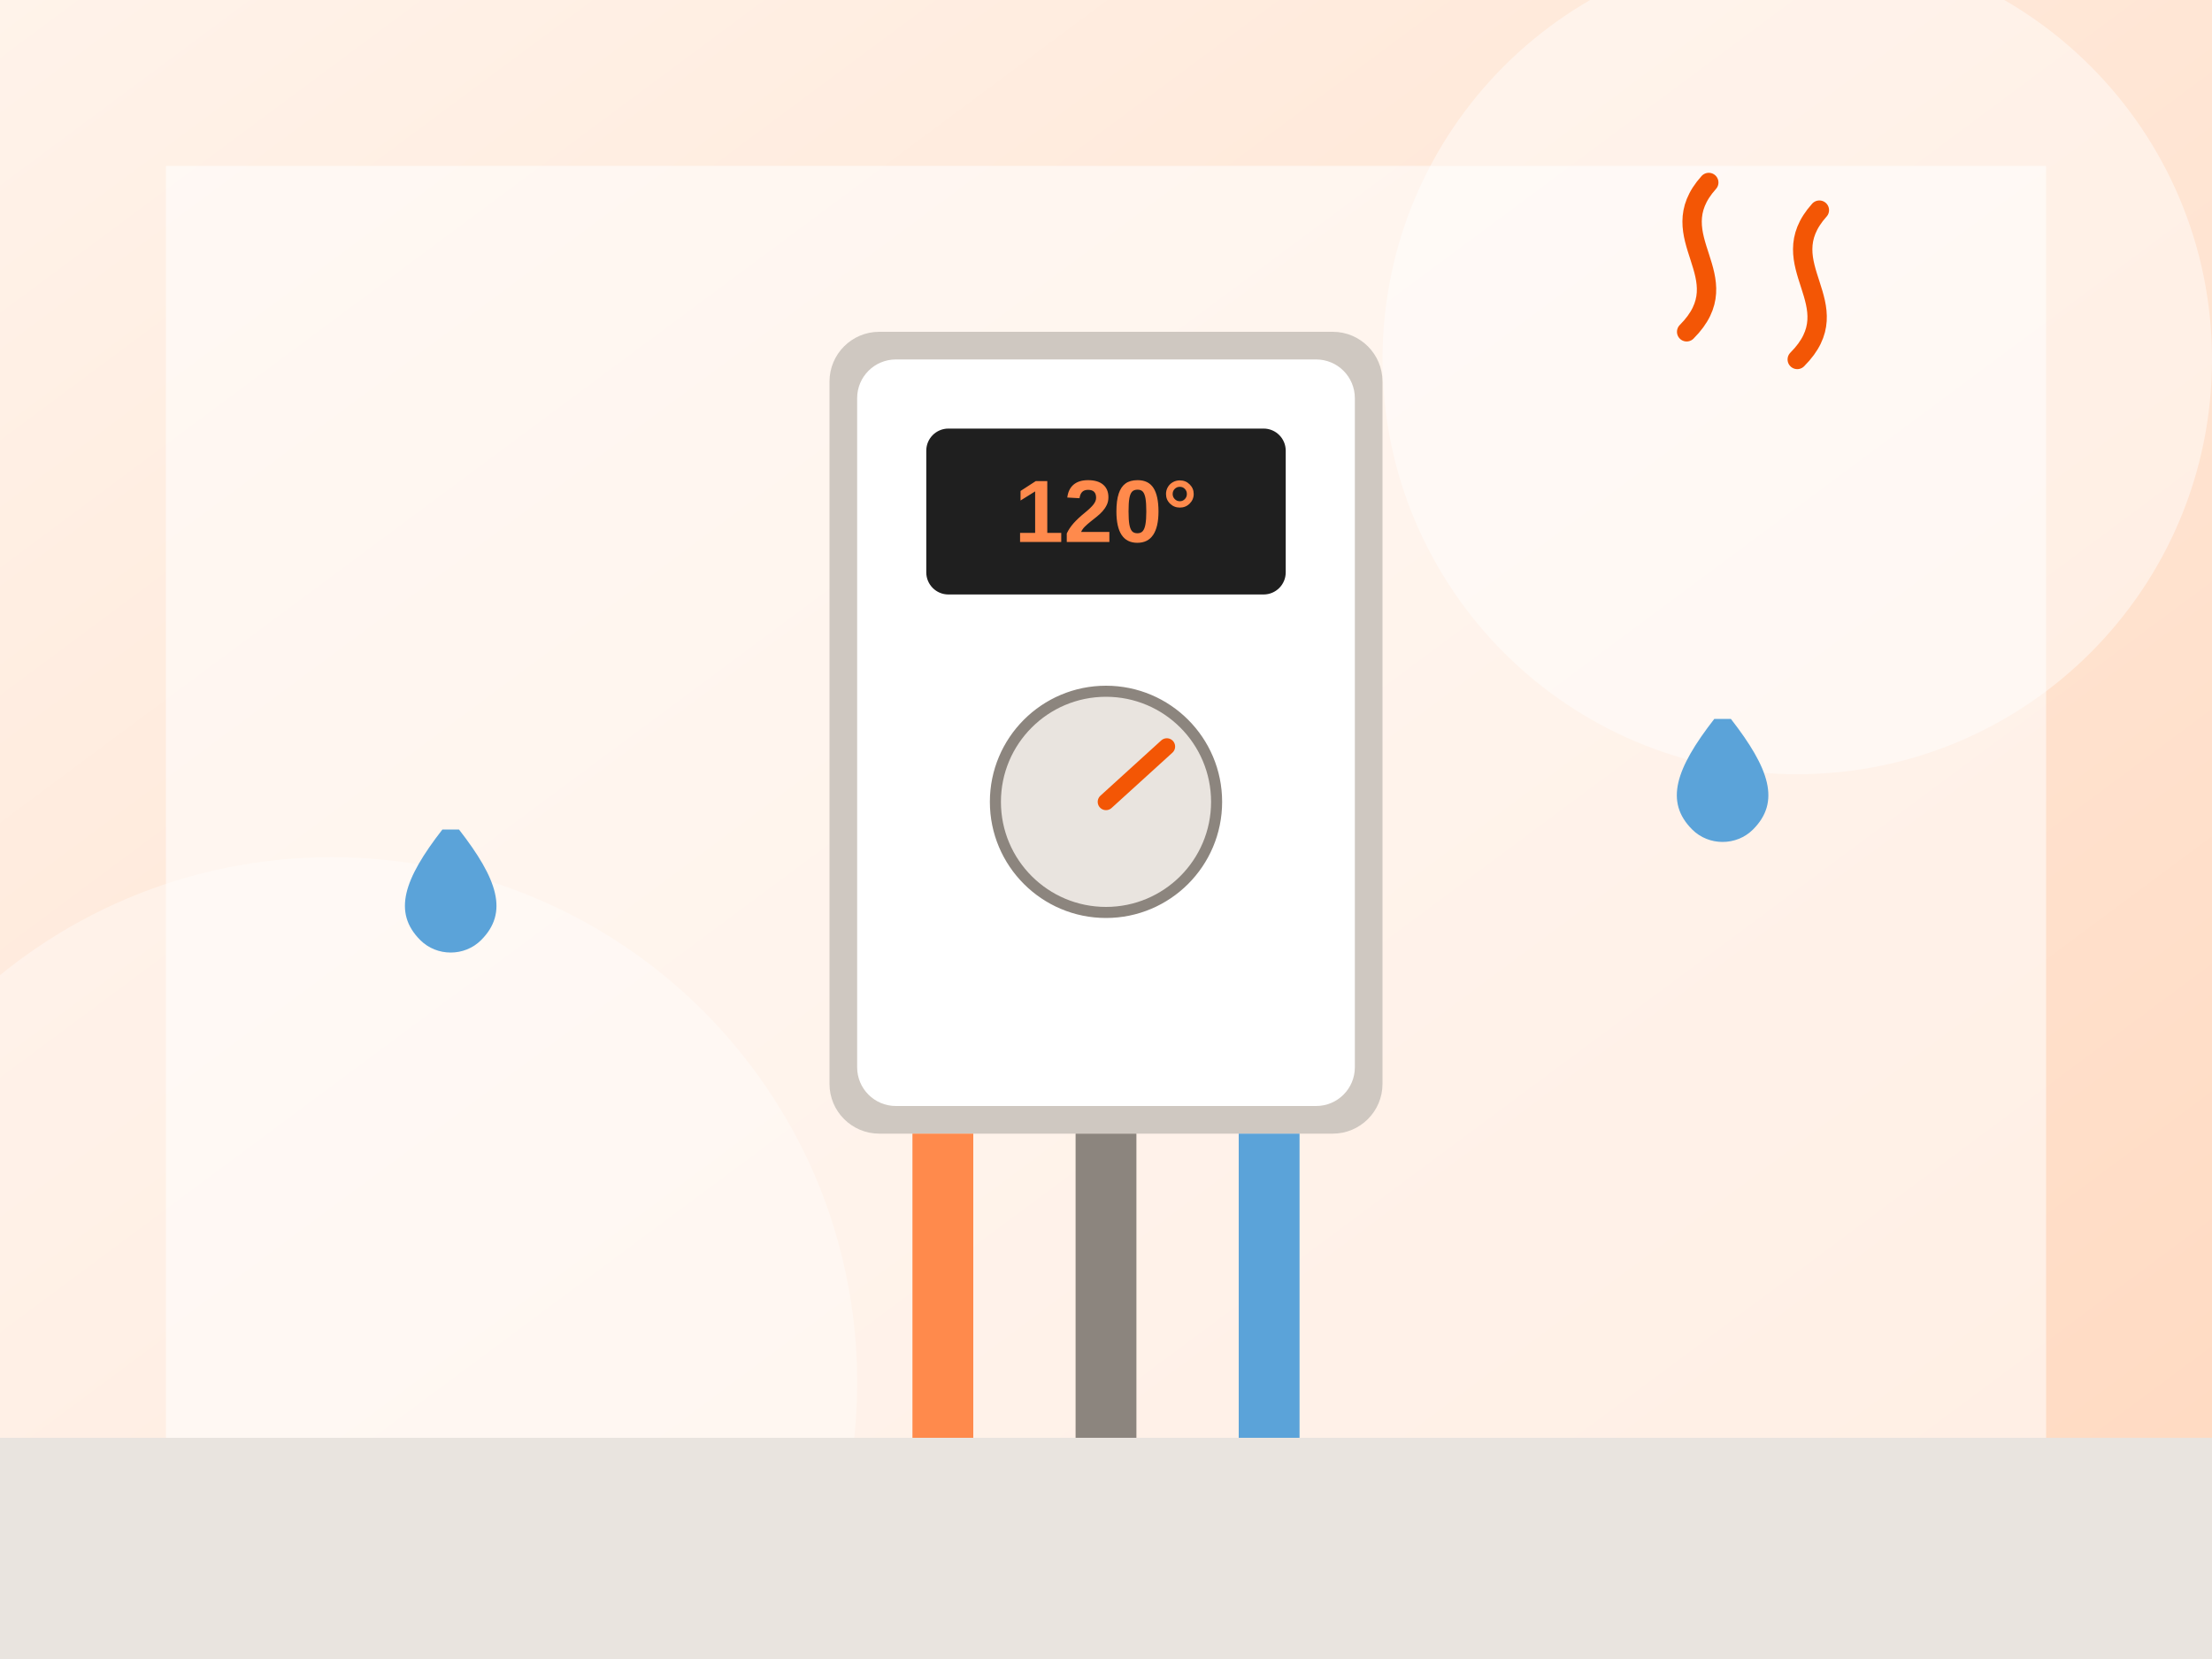
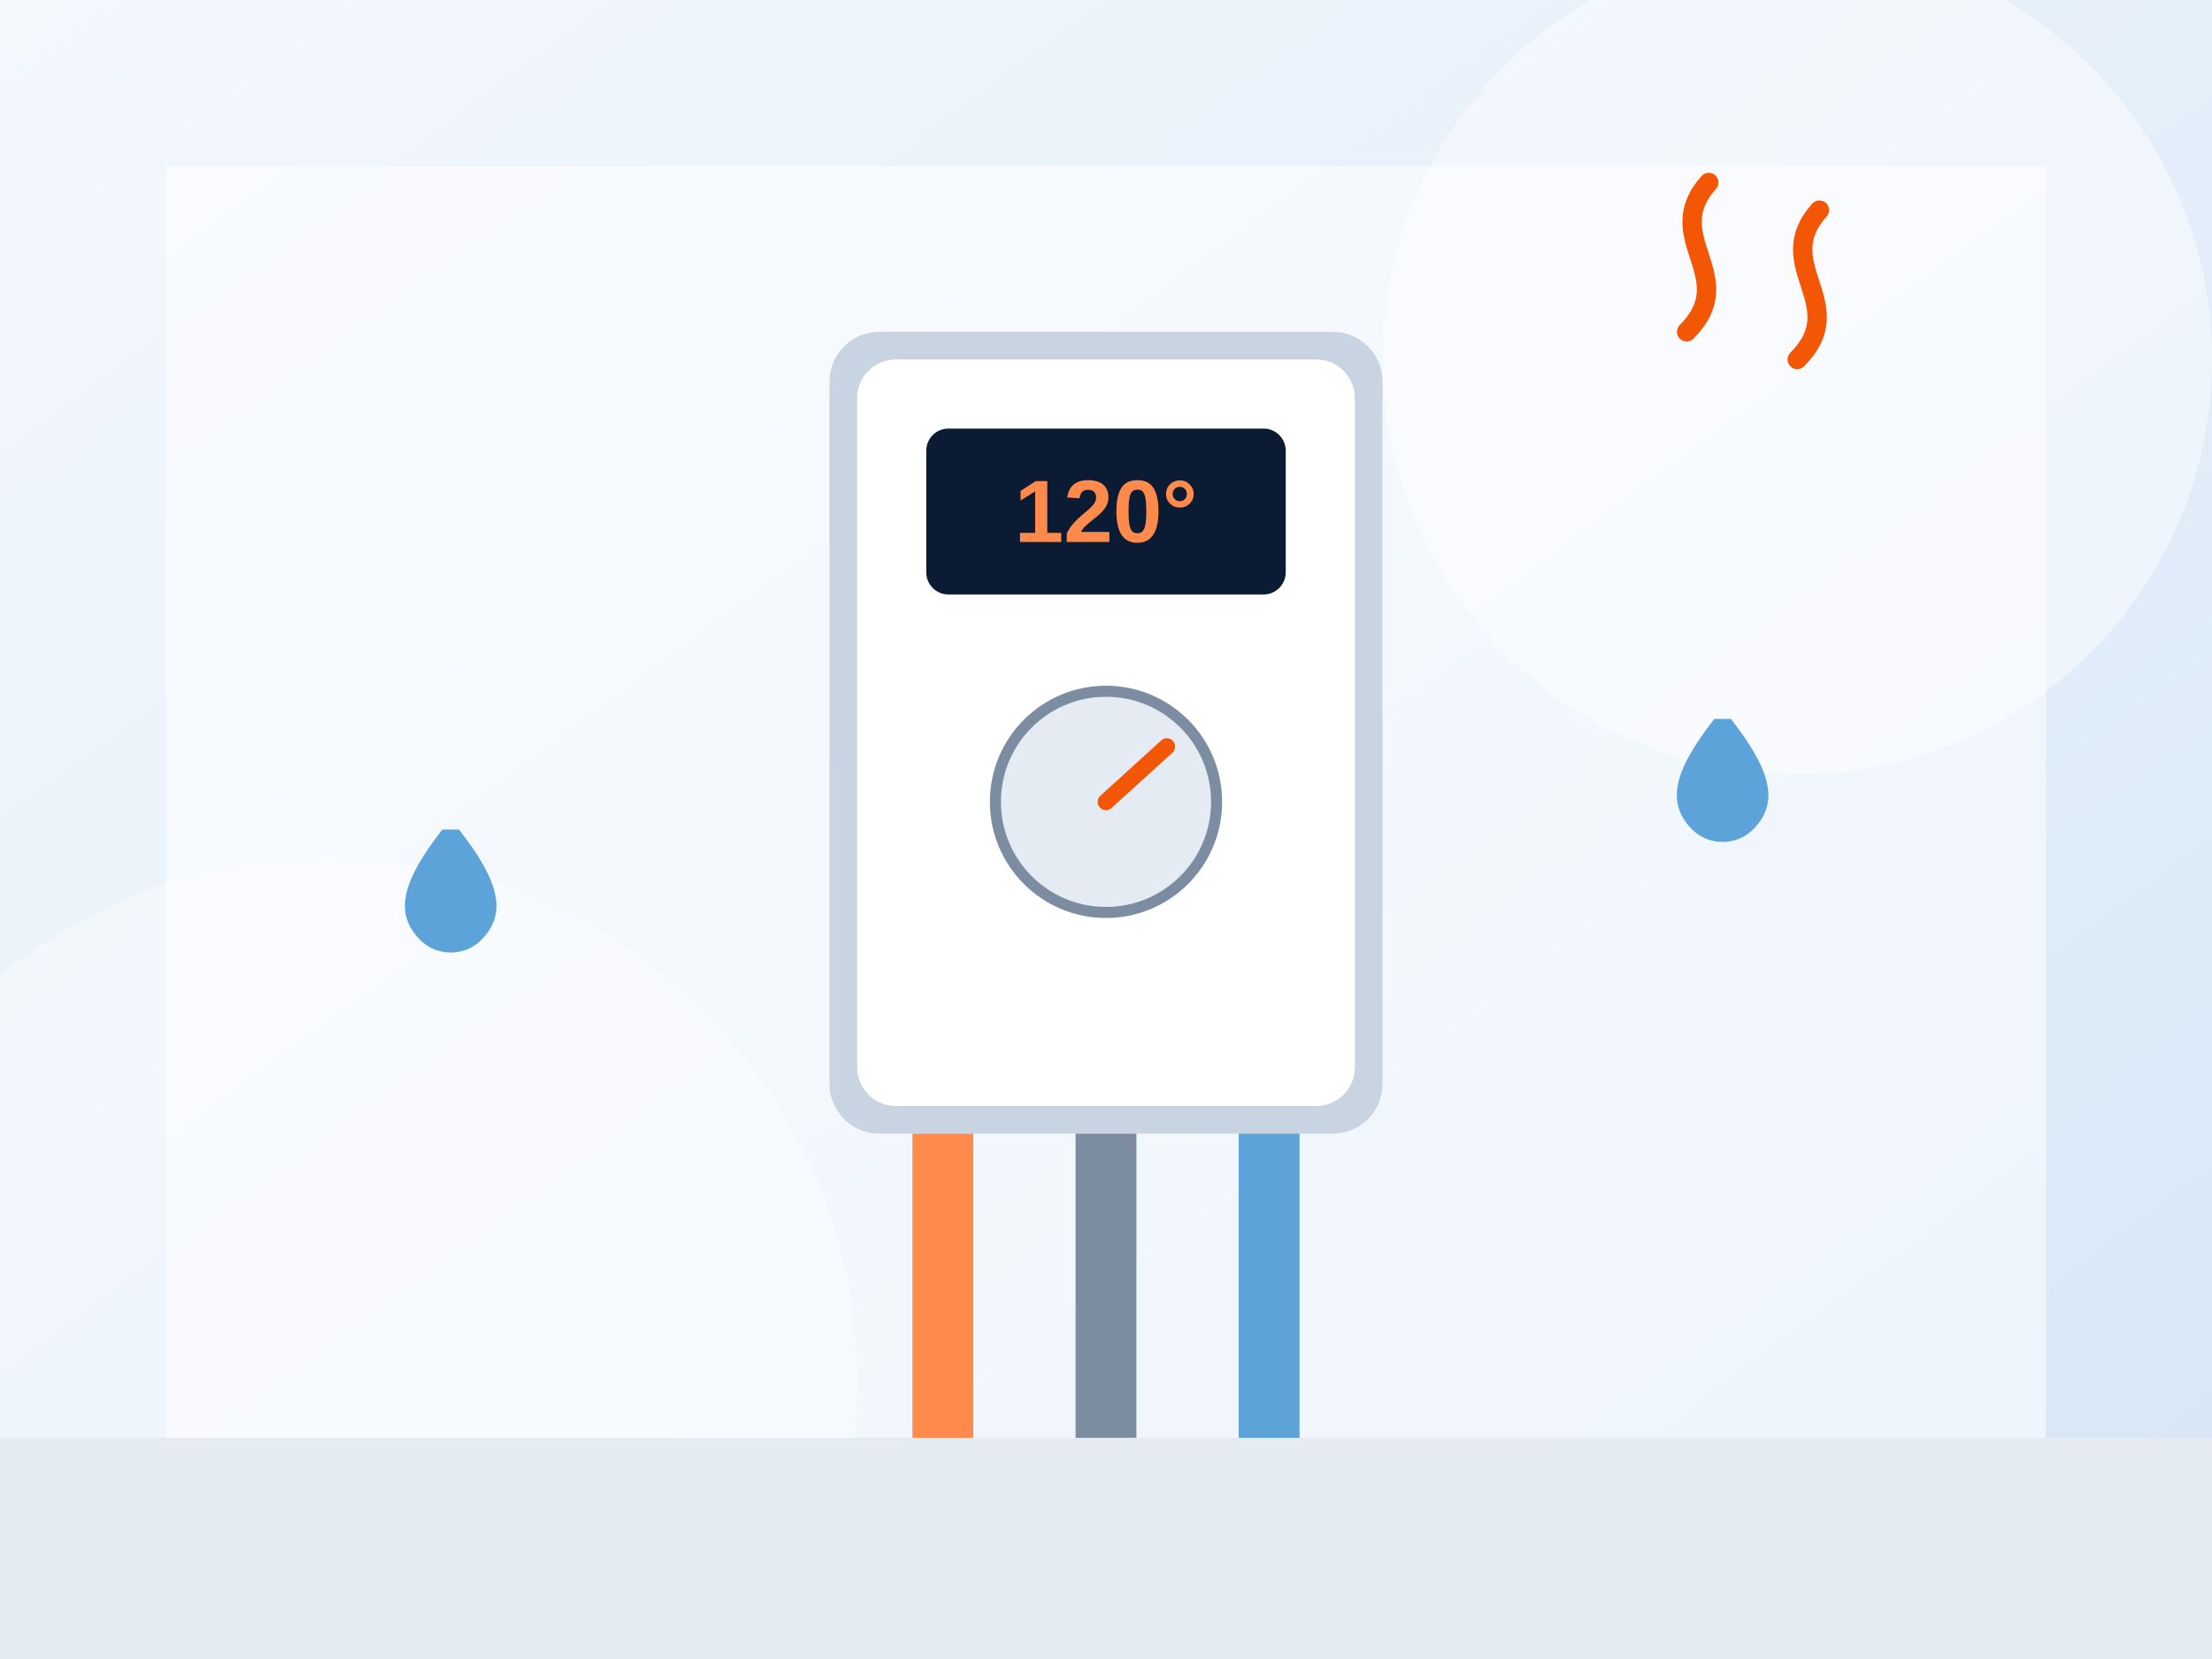
<svg xmlns="http://www.w3.org/2000/svg" viewBox="0 0 800 600" role="img" aria-label="Tankless water heater illustration">
  <defs>
    <linearGradient id="g" x1="0" y1="0" x2="1" y2="1">
-       <stop offset="0" stop-color="#FFF3EA" />
-       <stop offset="1" stop-color="#FFD9C0" />
+       <stop offset="0" stop-color="#F4F8FD" />
+       <stop offset="1" stop-color="#D6E6F7" />
    </linearGradient>
  </defs>
  <rect width="800" height="600" fill="url(#g)" />
  <circle cx="650" cy="130" r="150" fill="#fff" opacity=".45" />
  <circle cx="120" cy="500" r="190" fill="#fff" opacity=".35" />
-   <rect y="520" width="800" height="80" fill="#E9E4DF" />
+   <rect y="520" width="800" height="80" fill="#E4EBF3" />
  <rect x="60" y="60" width="680" height="460" fill="#fff" opacity=".55" />
-   <rect x="300" y="120" width="200" height="290" rx="18" fill="#CFC8C1" />
+   <rect x="300" y="120" width="200" height="290" rx="18" fill="#C9D4E2" />
  <rect x="310" y="130" width="180" height="270" rx="14" fill="#FFFFFF" />
-   <rect x="335" y="155" width="130" height="60" rx="8" fill="#1F1F1F" />
+   <rect x="335" y="155" width="130" height="60" rx="8" fill="#0B1B33" />
  <text x="400" y="196" font-family="Arial" font-weight="700" font-size="32" text-anchor="middle" fill="#FF8A4C">120°</text>
-   <circle cx="400" cy="290" r="40" fill="#E9E4DF" stroke="#8C857E" stroke-width="4" />
+   <circle cx="400" cy="290" r="40" fill="#E4EBF3" stroke="#7C8CA1" stroke-width="4" />
  <path d="M400 290l22-20" stroke="#F35605" stroke-width="6" stroke-linecap="round" />
  <rect x="330" y="410" width="22" height="110" fill="#FF8A4C" />
-   <rect x="389" y="410" width="22" height="110" fill="#8C857E" />
+   <rect x="389" y="410" width="22" height="110" fill="#7C8CA1" />
  <rect x="448" y="410" width="22" height="110" fill="#5BA3D9" />
  <g fill="#5BA3D9">
    <path d="M160 300c-14 18-18 30-8 40 6 6 16 6 22 0 10-10 6-22-8-40z" />
    <path d="M620 260c-14 18-18 30-8 40 6 6 16 6 22 0 10-10 6-22-8-40z" />
  </g>
  <g stroke="#F35605" stroke-width="7" stroke-linecap="round" fill="none">
    <path d="M610 120c20-20-10-34 8-54M650 130c20-20-10-34 8-54" />
  </g>
</svg>
